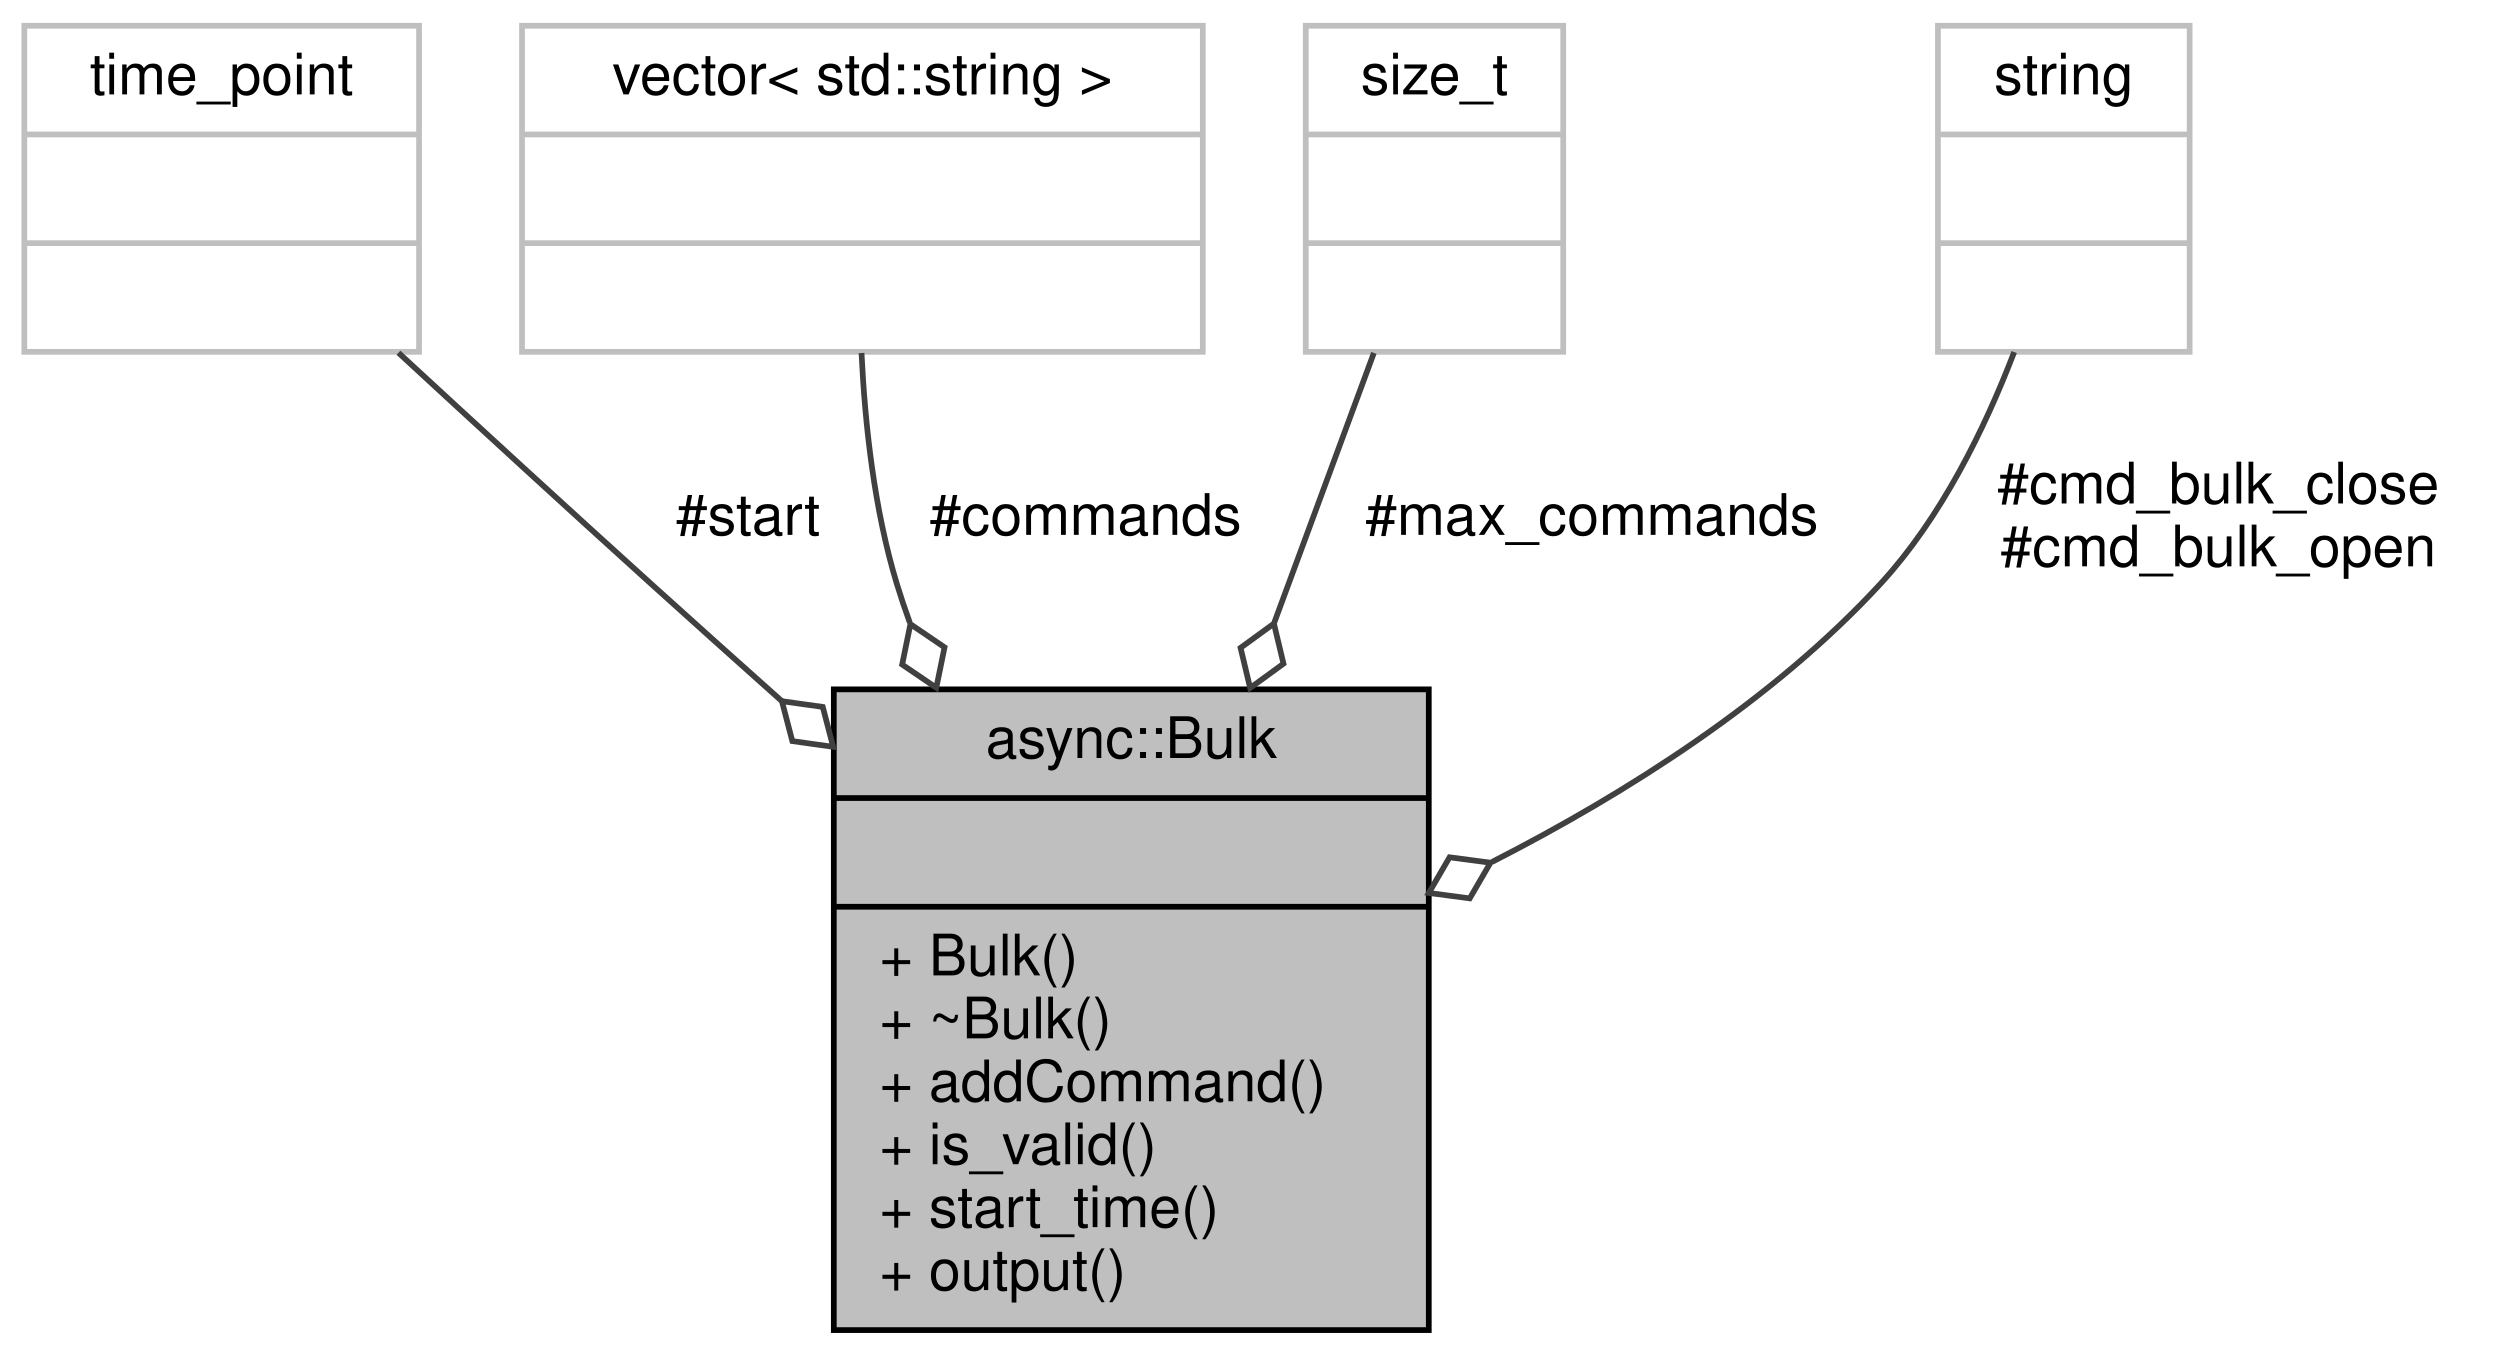
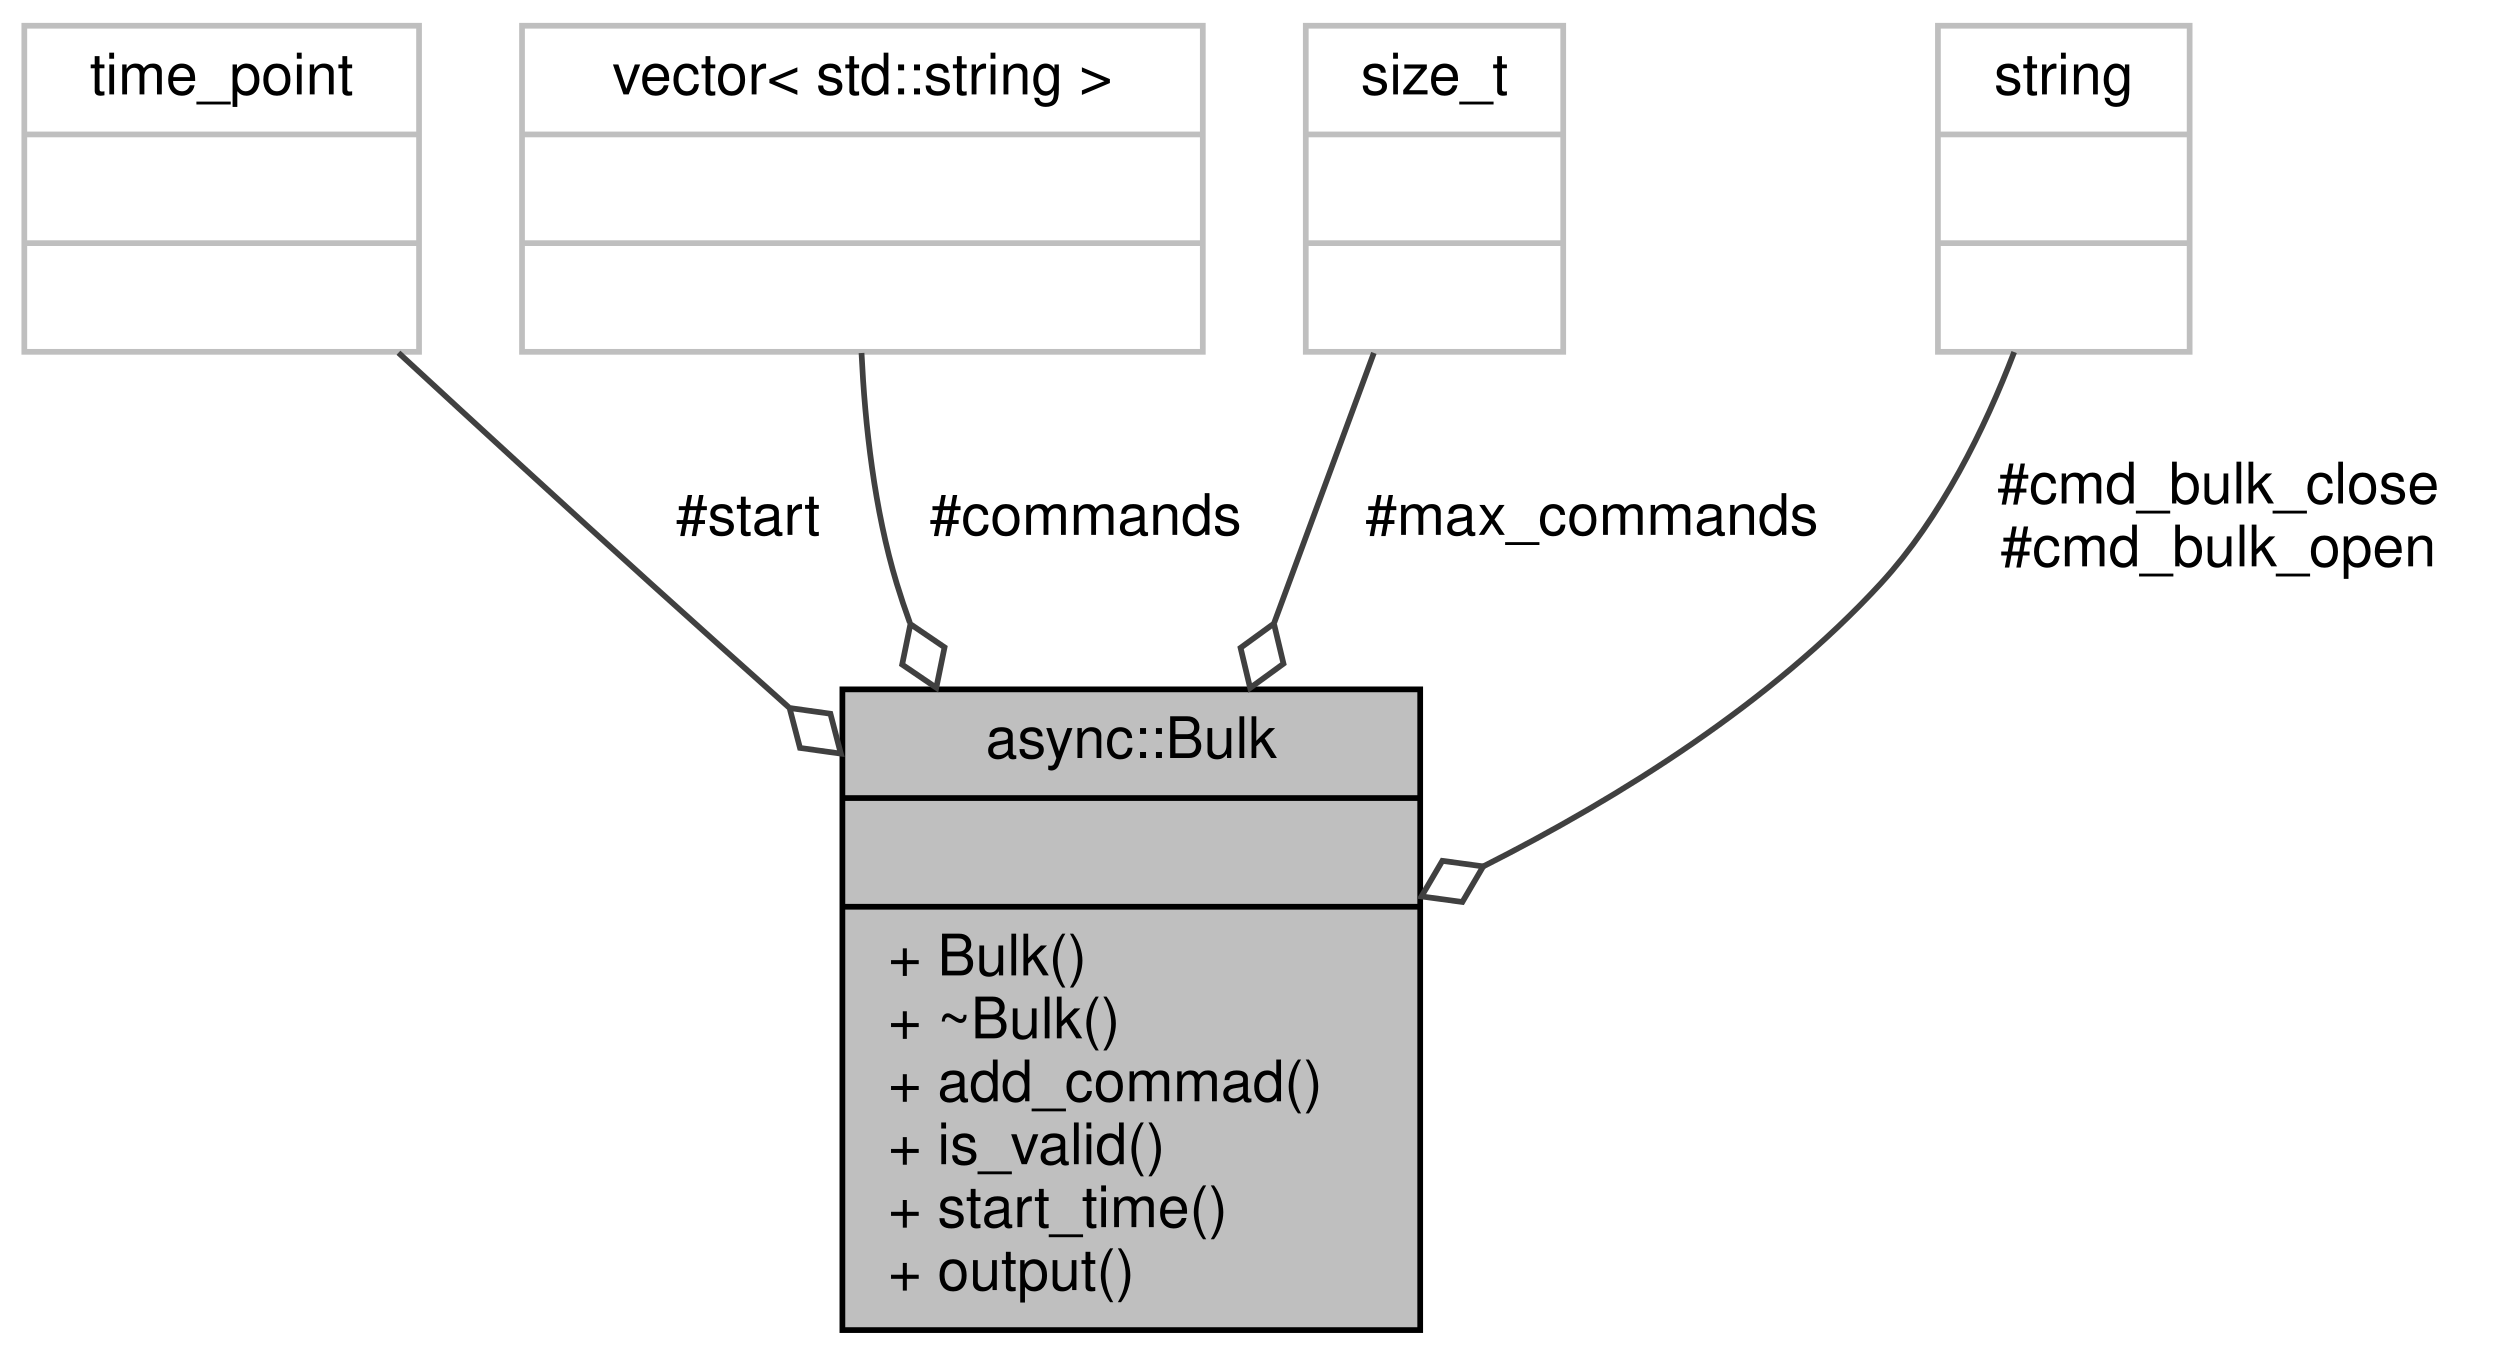
<svg xmlns="http://www.w3.org/2000/svg" width="437pt" height="237pt" viewBox="0.00 0.00 436.50 237.00">
  <g id="graph0" class="graph" transform="scale(1 1) rotate(0) translate(4 233)">
    <g id="node1" class="node">
-       <polygon fill="#bfbfbf" stroke="#000000" points="141.5,-.5 141.5,-112.5 245.5,-112.5 245.5,-.5 141.5,-.5" />
+       <polygon fill="#bfbfbf" stroke="#000000" points="143,-.5 143,-112.5 244,-112.5 244,-.5 143,-.5" />
      <text text-anchor="middle" x="193.5" y="-100.5" font-family="Helvetica,sans-Serif" font-size="10.00" fill="#000000">async::Bulk</text>
-       <polyline fill="none" stroke="#000000" points="141.5,-93.5 245.5,-93.5 " />
+       <polyline fill="none" stroke="#000000" points="143,-93.5 244,-93.5 " />
      <text text-anchor="middle" x="193.5" y="-81.5" font-family="Helvetica,sans-Serif" font-size="10.00" fill="#000000"> </text>
-       <polyline fill="none" stroke="#000000" points="141.5,-74.5 245.5,-74.5 " />
-       <text text-anchor="start" x="149.5" y="-62.5" font-family="Helvetica,sans-Serif" font-size="10.00" fill="#000000">+ Bulk()</text>
-       <text text-anchor="start" x="149.5" y="-51.5" font-family="Helvetica,sans-Serif" font-size="10.00" fill="#000000">+ ~Bulk()</text>
-       <text text-anchor="start" x="149.5" y="-40.5" font-family="Helvetica,sans-Serif" font-size="10.00" fill="#000000">+ addCommand()</text>
-       <text text-anchor="start" x="149.5" y="-29.5" font-family="Helvetica,sans-Serif" font-size="10.00" fill="#000000">+ is_valid()</text>
-       <text text-anchor="start" x="149.5" y="-18.5" font-family="Helvetica,sans-Serif" font-size="10.00" fill="#000000">+ start_time()</text>
-       <text text-anchor="start" x="149.5" y="-7.5" font-family="Helvetica,sans-Serif" font-size="10.00" fill="#000000">+ output()</text>
+       <polyline fill="none" stroke="#000000" points="143,-74.5 244,-74.5 " />
+       <text text-anchor="start" x="151" y="-62.5" font-family="Helvetica,sans-Serif" font-size="10.00" fill="#000000">+ Bulk()</text>
+       <text text-anchor="start" x="151" y="-51.5" font-family="Helvetica,sans-Serif" font-size="10.00" fill="#000000">+ ~Bulk()</text>
+       <text text-anchor="start" x="151" y="-40.5" font-family="Helvetica,sans-Serif" font-size="10.00" fill="#000000">+ add_commad()</text>
+       <text text-anchor="start" x="151" y="-29.5" font-family="Helvetica,sans-Serif" font-size="10.00" fill="#000000">+ is_valid()</text>
+       <text text-anchor="start" x="151" y="-18.5" font-family="Helvetica,sans-Serif" font-size="10.00" fill="#000000">+ start_time()</text>
+       <text text-anchor="start" x="151" y="-7.5" font-family="Helvetica,sans-Serif" font-size="10.00" fill="#000000">+ output()</text>
    </g>
    <g id="node2" class="node">
      <polygon fill="none" stroke="#bfbfbf" points="0,-171.5 0,-228.5 69,-228.5 69,-171.5 0,-171.5" />
      <text text-anchor="middle" x="34.5" y="-216.5" font-family="Helvetica,sans-Serif" font-size="10.00" fill="#000000">time_point</text>
      <polyline fill="none" stroke="#bfbfbf" points="0,-209.5 69,-209.5 " />
      <text text-anchor="middle" x="34.5" y="-197.5" font-family="Helvetica,sans-Serif" font-size="10.00" fill="#000000"> </text>
      <polyline fill="none" stroke="#bfbfbf" points="0,-190.5 69,-190.5 " />
      <text text-anchor="middle" x="34.5" y="-178.5" font-family="Helvetica,sans-Serif" font-size="10.00" fill="#000000"> </text>
    </g>
    <g id="edge1" class="edge">
-       <path fill="none" stroke="#404040" d="M65.4,-171.338C78.891,-158.885 94.926,-144.165 109.5,-131 116.882,-124.332 124.658,-117.362 132.379,-110.476" />
-       <polygon fill="none" stroke="#404040" points="132.427,-110.432 134.249,-103.455 141.39,-102.453 139.569,-109.43 132.427,-110.432" />
+       <path fill="none" stroke="#404040" d="M65.4,-171.338C78.891,-158.885 94.926,-144.165 109.5,-131 117.277,-123.975 125.493,-116.614 133.619,-109.369" />
+       <polygon fill="none" stroke="#404040" points="133.765,-109.24 135.588,-102.263 142.729,-101.263 140.906,-108.24 133.765,-109.24" />
      <text text-anchor="middle" x="126.5" y="-139.5" font-family="Helvetica,sans-Serif" font-size="10.00" fill="#000000"> #start</text>
    </g>
    <g id="node3" class="node">
      <polygon fill="none" stroke="#bfbfbf" points="87,-171.5 87,-228.5 206,-228.5 206,-171.5 87,-171.5" />
      <text text-anchor="middle" x="146.5" y="-216.5" font-family="Helvetica,sans-Serif" font-size="10.00" fill="#000000">vector&lt; std::string &gt;</text>
      <polyline fill="none" stroke="#bfbfbf" points="87,-209.5 206,-209.5 " />
      <text text-anchor="middle" x="146.5" y="-197.5" font-family="Helvetica,sans-Serif" font-size="10.00" fill="#000000"> </text>
      <polyline fill="none" stroke="#bfbfbf" points="87,-190.5 206,-190.5 " />
      <text text-anchor="middle" x="146.5" y="-178.5" font-family="Helvetica,sans-Serif" font-size="10.00" fill="#000000"> </text>
    </g>
    <g id="edge2" class="edge">
      <path fill="none" stroke="#404040" d="M146.344,-171.296C146.948,-158.704 148.586,-143.886 152.5,-131 153.192,-128.722 153.959,-126.436 154.79,-124.151" />
      <polygon fill="none" stroke="#404040" points="154.892,-123.901 153.448,-116.836 159.414,-112.785 160.858,-119.85 154.892,-123.901" />
      <text text-anchor="middle" x="185.5" y="-139.5" font-family="Helvetica,sans-Serif" font-size="10.00" fill="#000000"> #commands</text>
    </g>
    <g id="node4" class="node">
      <polygon fill="none" stroke="#bfbfbf" points="224,-171.5 224,-228.5 269,-228.5 269,-171.5 224,-171.5" />
      <text text-anchor="middle" x="246.5" y="-216.5" font-family="Helvetica,sans-Serif" font-size="10.00" fill="#000000">size_t</text>
      <polyline fill="none" stroke="#bfbfbf" points="224,-209.5 269,-209.5 " />
      <text text-anchor="middle" x="246.5" y="-197.5" font-family="Helvetica,sans-Serif" font-size="10.00" fill="#000000"> </text>
      <polyline fill="none" stroke="#bfbfbf" points="224,-190.5 269,-190.5 " />
      <text text-anchor="middle" x="246.5" y="-178.5" font-family="Helvetica,sans-Serif" font-size="10.00" fill="#000000"> </text>
    </g>
    <g id="edge3" class="edge">
      <path fill="none" stroke="#404040" d="M235.902,-171.305C230.87,-157.682 224.625,-140.773 218.488,-124.157" />
      <polygon fill="none" stroke="#404040" points="218.431,-124.001 212.6,-119.759 214.273,-112.745 220.104,-116.987 218.431,-124.001" />
      <text text-anchor="middle" x="274" y="-139.5" font-family="Helvetica,sans-Serif" font-size="10.00" fill="#000000"> #max_commands</text>
    </g>
    <g id="node5" class="node">
      <polygon fill="none" stroke="#bfbfbf" points="334.5,-171.5 334.5,-228.5 378.5,-228.5 378.5,-171.5 334.5,-171.5" />
      <text text-anchor="middle" x="356.5" y="-216.5" font-family="Helvetica,sans-Serif" font-size="10.00" fill="#000000">string</text>
      <polyline fill="none" stroke="#bfbfbf" points="334.5,-209.5 378.5,-209.5 " />
      <text text-anchor="middle" x="356.5" y="-197.5" font-family="Helvetica,sans-Serif" font-size="10.00" fill="#000000"> </text>
      <polyline fill="none" stroke="#bfbfbf" points="334.5,-190.5 378.5,-190.5 " />
      <text text-anchor="middle" x="356.5" y="-178.5" font-family="Helvetica,sans-Serif" font-size="10.00" fill="#000000"> </text>
    </g>
    <g id="edge4" class="edge">
-       <path fill="none" stroke="#404040" d="M347.828,-171.46C342.675,-158.02 335.052,-142.465 324.5,-131 305.762,-110.642 280.151,-94.39 256.542,-82.326" />
-       <polygon fill="none" stroke="#404040" points="256.283,-82.199 249.134,-83.145 245.511,-76.91 252.66,-75.964 256.283,-82.199" />
+       <path fill="none" stroke="#404040" d="M347.828,-171.46C342.675,-158.02 335.052,-142.465 324.5,-131 305.37,-110.216 279.076,-93.712 255.063,-81.575" />
+       <polygon fill="none" stroke="#404040" points="255.016,-81.552 247.871,-82.526 244.224,-76.306 251.369,-75.332 255.016,-81.552" />
      <text text-anchor="middle" x="383.5" y="-145" font-family="Helvetica,sans-Serif" font-size="10.00" fill="#000000"> #cmd_bulk_close</text>
      <text text-anchor="middle" x="383.5" y="-134" font-family="Helvetica,sans-Serif" font-size="10.00" fill="#000000">#cmd_bulk_open</text>
    </g>
  </g>
</svg>
